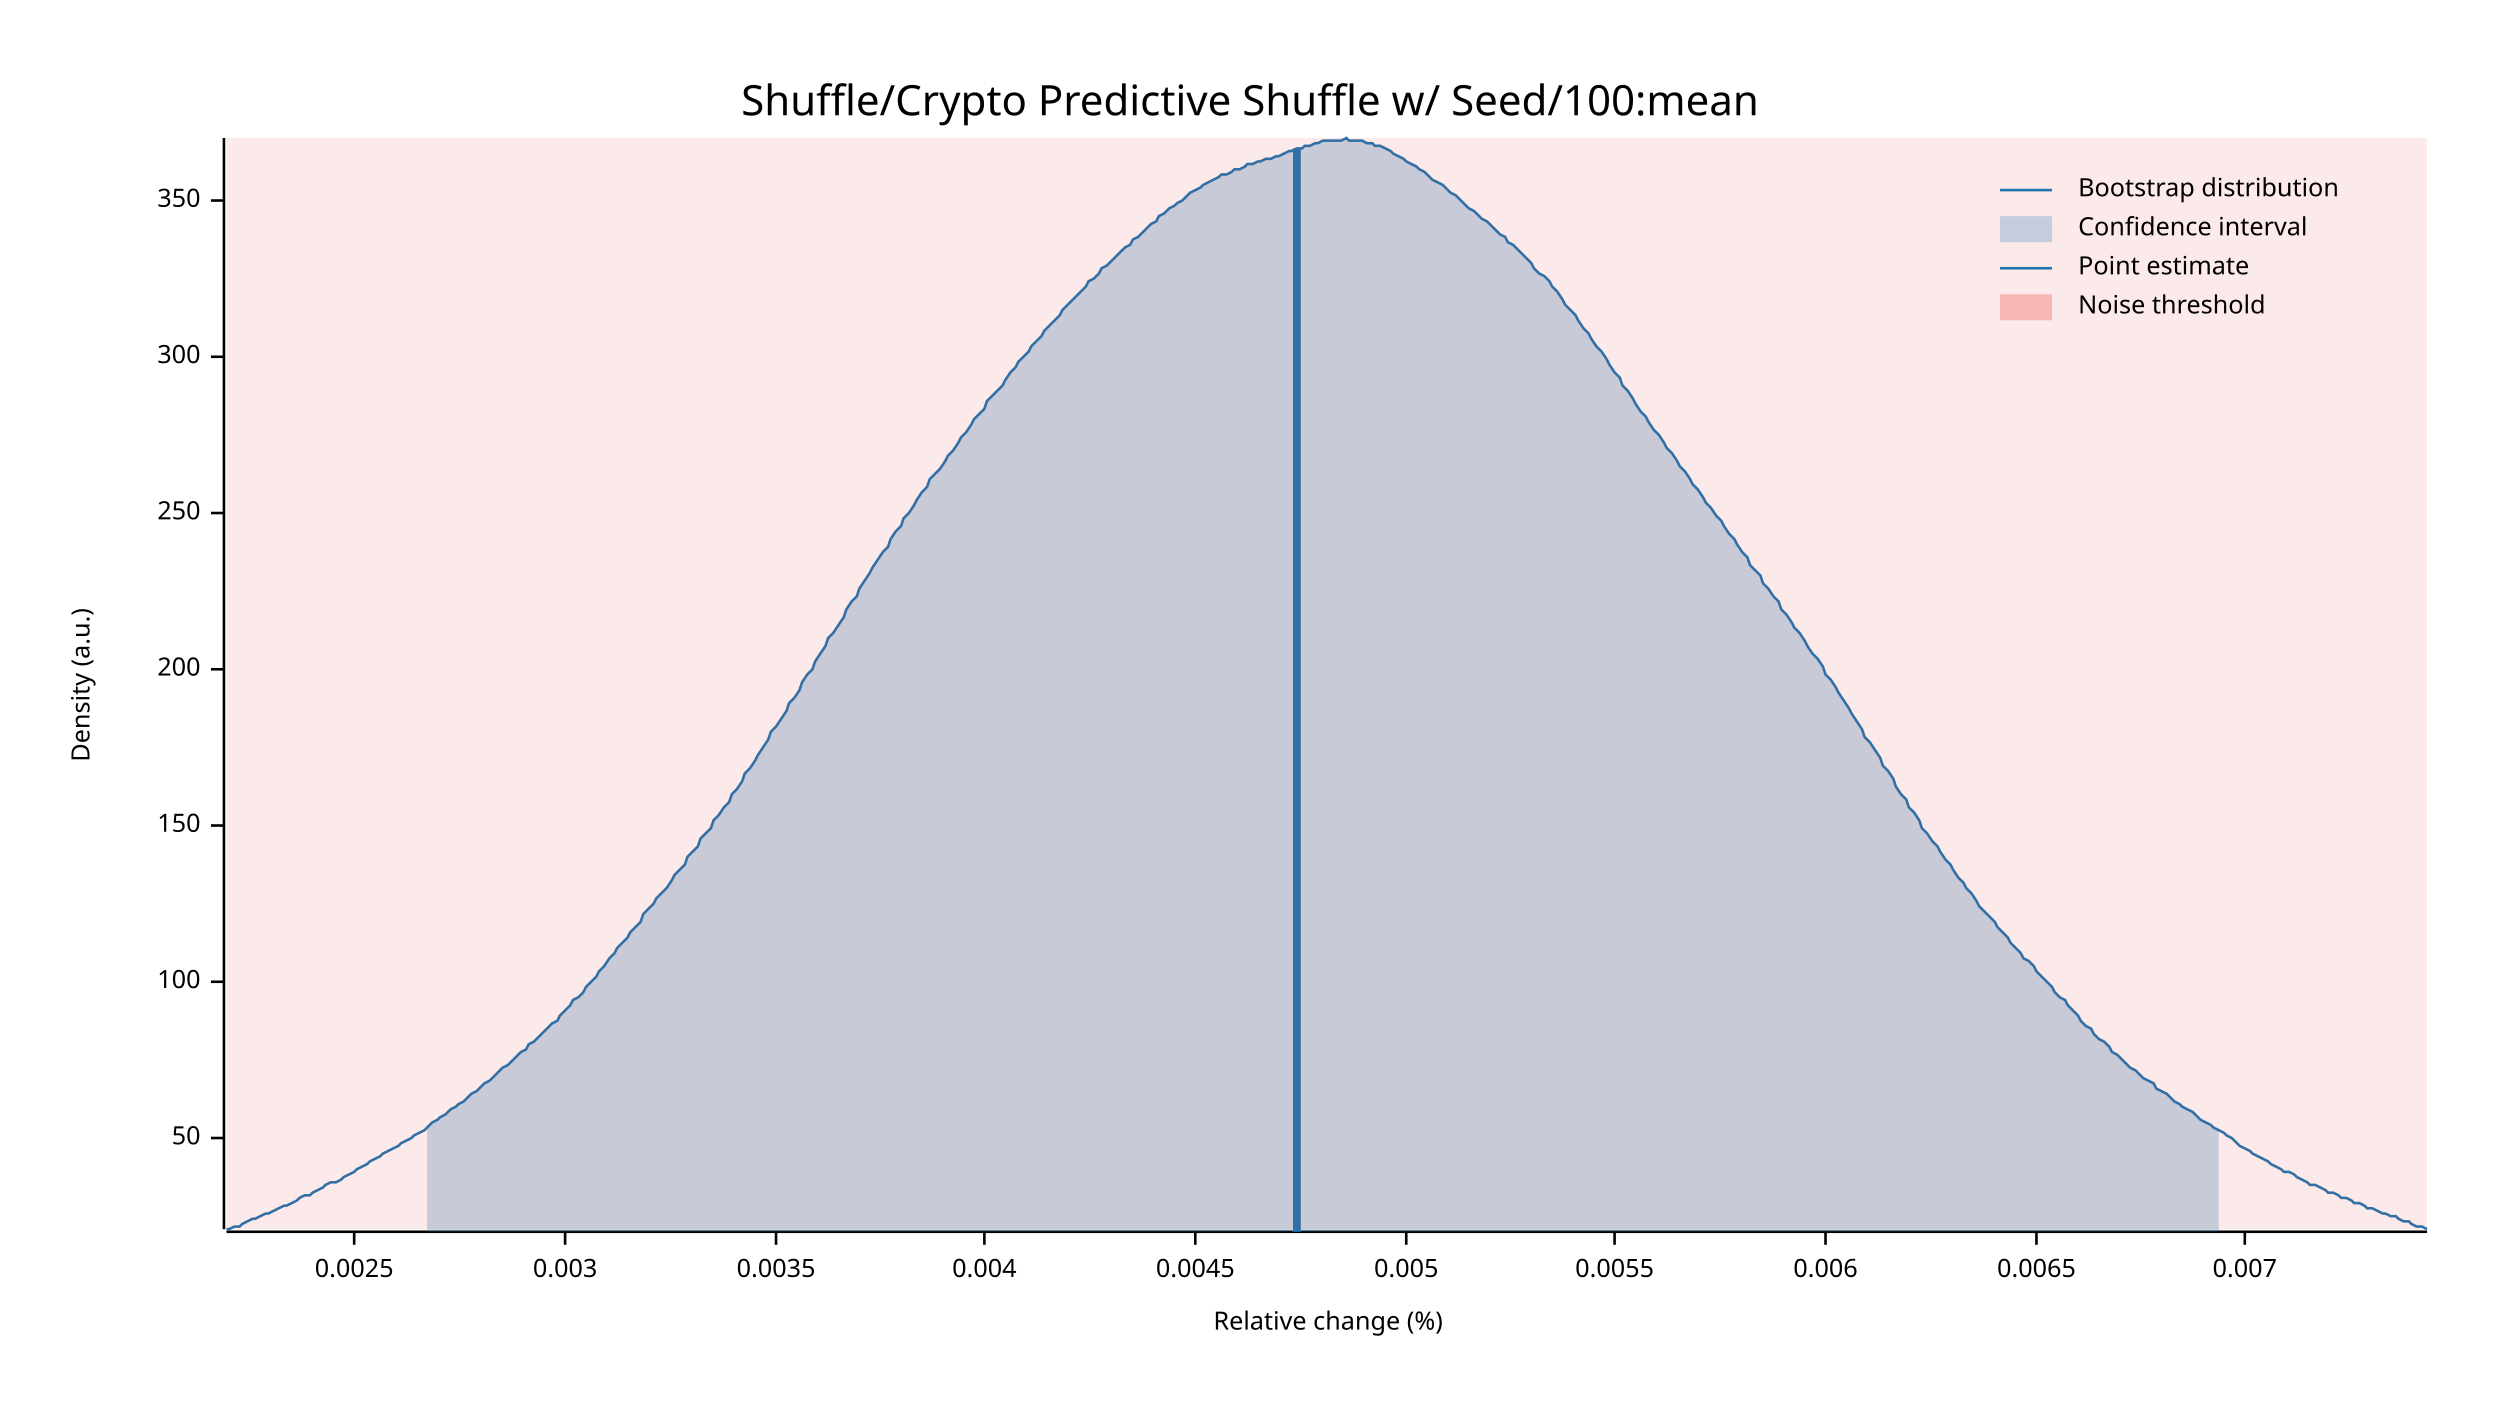
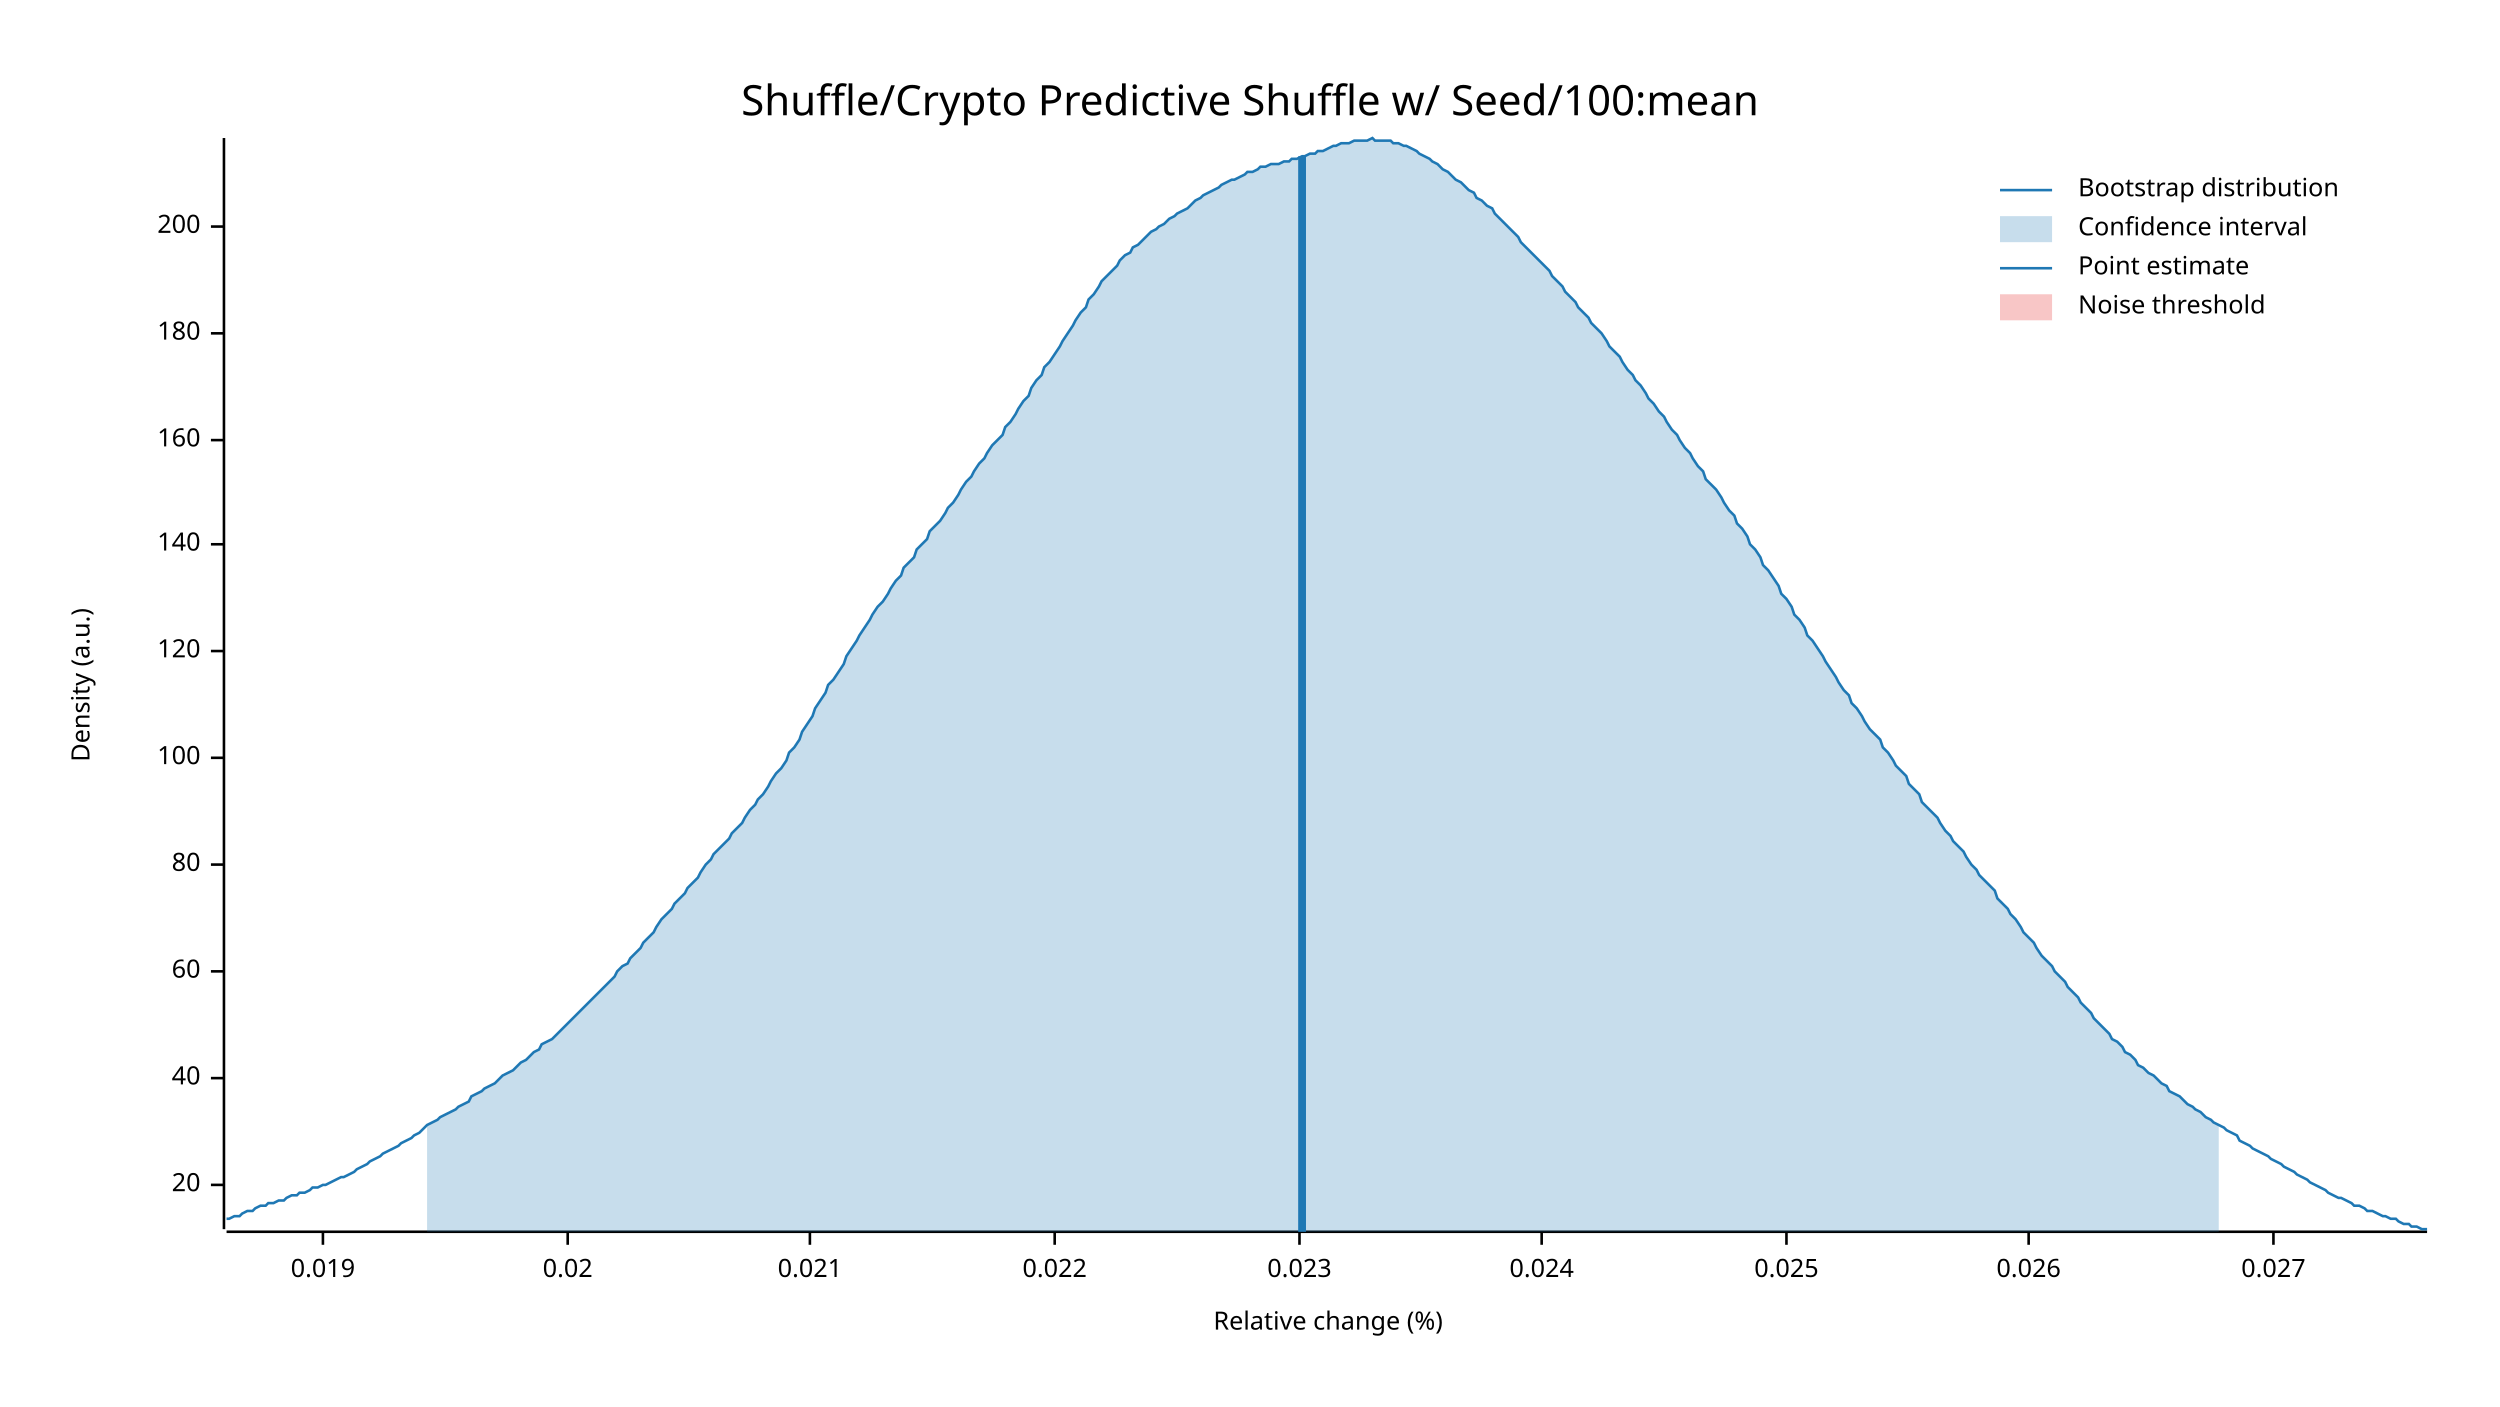
<svg xmlns="http://www.w3.org/2000/svg" width="960" height="540" viewBox="0 0 960 540">
  <text x="480" y="32" dy="0.76em" text-anchor="middle" font-family="sans-serif" font-size="16.129" opacity="1" fill="#000000">
Shuffle/Crypto Predictive Shuffle w/ Seed/100:mean
</text>
  <text x="27" y="263" dy="0.76em" text-anchor="middle" font-family="sans-serif" font-size="9.677" opacity="1" fill="#000000" transform="rotate(270, 27, 263)">
Density (a.u.)
</text>
  <text x="510" y="513" dy="-0.5ex" text-anchor="middle" font-family="sans-serif" font-size="9.677" opacity="1" fill="#000000">
Relative change (%)
</text>
  <polyline fill="none" opacity="1" stroke="#000000" stroke-width="1" points="86,53 86,472 " />
-   <text x="77" y="437" dy="0.5ex" text-anchor="end" font-family="sans-serif" font-size="9.677" opacity="1" fill="#000000">
- 50
+   <text x="77" y="455" dy="0.5ex" text-anchor="end" font-family="sans-serif" font-size="9.677" opacity="1" fill="#000000">
+ 20
</text>
-   <polyline fill="none" opacity="1" stroke="#000000" stroke-width="1" points="81,437 86,437 " />
-   <text x="77" y="377" dy="0.5ex" text-anchor="end" font-family="sans-serif" font-size="9.677" opacity="1" fill="#000000">
+   <polyline fill="none" opacity="1" stroke="#000000" stroke-width="1" points="81,455 86,455 " />
+   <text x="77" y="414" dy="0.5ex" text-anchor="end" font-family="sans-serif" font-size="9.677" opacity="1" fill="#000000">
+ 40
+ </text>
+   <polyline fill="none" opacity="1" stroke="#000000" stroke-width="1" points="81,414 86,414 " />
+   <text x="77" y="373" dy="0.5ex" text-anchor="end" font-family="sans-serif" font-size="9.677" opacity="1" fill="#000000">
+ 60
+ </text>
+   <polyline fill="none" opacity="1" stroke="#000000" stroke-width="1" points="81,373 86,373 " />
+   <text x="77" y="332" dy="0.5ex" text-anchor="end" font-family="sans-serif" font-size="9.677" opacity="1" fill="#000000">
+ 80
+ </text>
+   <polyline fill="none" opacity="1" stroke="#000000" stroke-width="1" points="81,332 86,332 " />
+   <text x="77" y="291" dy="0.5ex" text-anchor="end" font-family="sans-serif" font-size="9.677" opacity="1" fill="#000000">
100
</text>
-   <polyline fill="none" opacity="1" stroke="#000000" stroke-width="1" points="81,377 86,377 " />
-   <text x="77" y="317" dy="0.5ex" text-anchor="end" font-family="sans-serif" font-size="9.677" opacity="1" fill="#000000">
- 150
+   <polyline fill="none" opacity="1" stroke="#000000" stroke-width="1" points="81,291 86,291 " />
+   <text x="77" y="250" dy="0.5ex" text-anchor="end" font-family="sans-serif" font-size="9.677" opacity="1" fill="#000000">
+ 120
</text>
-   <polyline fill="none" opacity="1" stroke="#000000" stroke-width="1" points="81,317 86,317 " />
-   <text x="77" y="257" dy="0.5ex" text-anchor="end" font-family="sans-serif" font-size="9.677" opacity="1" fill="#000000">
+   <polyline fill="none" opacity="1" stroke="#000000" stroke-width="1" points="81,250 86,250 " />
+   <text x="77" y="209" dy="0.5ex" text-anchor="end" font-family="sans-serif" font-size="9.677" opacity="1" fill="#000000">
+ 140
+ </text>
+   <polyline fill="none" opacity="1" stroke="#000000" stroke-width="1" points="81,209 86,209 " />
+   <text x="77" y="169" dy="0.5ex" text-anchor="end" font-family="sans-serif" font-size="9.677" opacity="1" fill="#000000">
+ 160
+ </text>
+   <polyline fill="none" opacity="1" stroke="#000000" stroke-width="1" points="81,169 86,169 " />
+   <text x="77" y="128" dy="0.5ex" text-anchor="end" font-family="sans-serif" font-size="9.677" opacity="1" fill="#000000">
+ 180
+ </text>
+   <polyline fill="none" opacity="1" stroke="#000000" stroke-width="1" points="81,128 86,128 " />
+   <text x="77" y="87" dy="0.5ex" text-anchor="end" font-family="sans-serif" font-size="9.677" opacity="1" fill="#000000">
200
</text>
-   <polyline fill="none" opacity="1" stroke="#000000" stroke-width="1" points="81,257 86,257 " />
-   <text x="77" y="197" dy="0.5ex" text-anchor="end" font-family="sans-serif" font-size="9.677" opacity="1" fill="#000000">
- 250
+   <polyline fill="none" opacity="1" stroke="#000000" stroke-width="1" points="81,87 86,87 " />
+   <polyline fill="none" opacity="1" stroke="#000000" stroke-width="1" points="87,473 932,473 " />
+   <text x="124" y="483" dy="0.76em" text-anchor="middle" font-family="sans-serif" font-size="9.677" opacity="1" fill="#000000">
+ 0.019
</text>
-   <polyline fill="none" opacity="1" stroke="#000000" stroke-width="1" points="81,197 86,197 " />
-   <text x="77" y="137" dy="0.5ex" text-anchor="end" font-family="sans-serif" font-size="9.677" opacity="1" fill="#000000">
- 300
+   <polyline fill="none" opacity="1" stroke="#000000" stroke-width="1" points="124,473 124,478 " />
+   <text x="218" y="483" dy="0.76em" text-anchor="middle" font-family="sans-serif" font-size="9.677" opacity="1" fill="#000000">
+ 0.02
</text>
-   <polyline fill="none" opacity="1" stroke="#000000" stroke-width="1" points="81,137 86,137 " />
-   <text x="77" y="77" dy="0.5ex" text-anchor="end" font-family="sans-serif" font-size="9.677" opacity="1" fill="#000000">
- 350
+   <polyline fill="none" opacity="1" stroke="#000000" stroke-width="1" points="218,473 218,478 " />
+   <text x="311" y="483" dy="0.76em" text-anchor="middle" font-family="sans-serif" font-size="9.677" opacity="1" fill="#000000">
+ 0.021
</text>
-   <polyline fill="none" opacity="1" stroke="#000000" stroke-width="1" points="81,77 86,77 " />
-   <polyline fill="none" opacity="1" stroke="#000000" stroke-width="1" points="87,473 932,473 " />
-   <text x="136" y="483" dy="0.76em" text-anchor="middle" font-family="sans-serif" font-size="9.677" opacity="1" fill="#000000">
- 0.0025
+   <polyline fill="none" opacity="1" stroke="#000000" stroke-width="1" points="311,473 311,478 " />
+   <text x="405" y="483" dy="0.76em" text-anchor="middle" font-family="sans-serif" font-size="9.677" opacity="1" fill="#000000">
+ 0.022
</text>
-   <polyline fill="none" opacity="1" stroke="#000000" stroke-width="1" points="136,473 136,478 " />
-   <text x="217" y="483" dy="0.76em" text-anchor="middle" font-family="sans-serif" font-size="9.677" opacity="1" fill="#000000">
- 0.003
+   <polyline fill="none" opacity="1" stroke="#000000" stroke-width="1" points="405,473 405,478 " />
+   <text x="499" y="483" dy="0.76em" text-anchor="middle" font-family="sans-serif" font-size="9.677" opacity="1" fill="#000000">
+ 0.023
</text>
-   <polyline fill="none" opacity="1" stroke="#000000" stroke-width="1" points="217,473 217,478 " />
-   <text x="298" y="483" dy="0.76em" text-anchor="middle" font-family="sans-serif" font-size="9.677" opacity="1" fill="#000000">
- 0.0035
+   <polyline fill="none" opacity="1" stroke="#000000" stroke-width="1" points="499,473 499,478 " />
+   <text x="592" y="483" dy="0.76em" text-anchor="middle" font-family="sans-serif" font-size="9.677" opacity="1" fill="#000000">
+ 0.024
</text>
-   <polyline fill="none" opacity="1" stroke="#000000" stroke-width="1" points="298,473 298,478 " />
-   <text x="378" y="483" dy="0.76em" text-anchor="middle" font-family="sans-serif" font-size="9.677" opacity="1" fill="#000000">
- 0.004
+   <polyline fill="none" opacity="1" stroke="#000000" stroke-width="1" points="592,473 592,478 " />
+   <text x="686" y="483" dy="0.76em" text-anchor="middle" font-family="sans-serif" font-size="9.677" opacity="1" fill="#000000">
+ 0.025
</text>
-   <polyline fill="none" opacity="1" stroke="#000000" stroke-width="1" points="378,473 378,478 " />
-   <text x="459" y="483" dy="0.76em" text-anchor="middle" font-family="sans-serif" font-size="9.677" opacity="1" fill="#000000">
- 0.0045
+   <polyline fill="none" opacity="1" stroke="#000000" stroke-width="1" points="686,473 686,478 " />
+   <text x="779" y="483" dy="0.76em" text-anchor="middle" font-family="sans-serif" font-size="9.677" opacity="1" fill="#000000">
+ 0.026
</text>
-   <polyline fill="none" opacity="1" stroke="#000000" stroke-width="1" points="459,473 459,478 " />
-   <text x="540" y="483" dy="0.76em" text-anchor="middle" font-family="sans-serif" font-size="9.677" opacity="1" fill="#000000">
- 0.005
+   <polyline fill="none" opacity="1" stroke="#000000" stroke-width="1" points="779,473 779,478 " />
+   <text x="873" y="483" dy="0.76em" text-anchor="middle" font-family="sans-serif" font-size="9.677" opacity="1" fill="#000000">
+ 0.027
</text>
-   <polyline fill="none" opacity="1" stroke="#000000" stroke-width="1" points="540,473 540,478 " />
-   <text x="620" y="483" dy="0.76em" text-anchor="middle" font-family="sans-serif" font-size="9.677" opacity="1" fill="#000000">
- 0.0055
- </text>
-   <polyline fill="none" opacity="1" stroke="#000000" stroke-width="1" points="620,473 620,478 " />
-   <text x="701" y="483" dy="0.76em" text-anchor="middle" font-family="sans-serif" font-size="9.677" opacity="1" fill="#000000">
- 0.006
- </text>
-   <polyline fill="none" opacity="1" stroke="#000000" stroke-width="1" points="701,473 701,478 " />
-   <text x="782" y="483" dy="0.76em" text-anchor="middle" font-family="sans-serif" font-size="9.677" opacity="1" fill="#000000">
- 0.0065
- </text>
-   <polyline fill="none" opacity="1" stroke="#000000" stroke-width="1" points="782,473 782,478 " />
-   <text x="862" y="483" dy="0.76em" text-anchor="middle" font-family="sans-serif" font-size="9.677" opacity="1" fill="#000000">
- 0.007
- </text>
-   <polyline fill="none" opacity="1" stroke="#000000" stroke-width="1" points="862,473 862,478 " />
-   <polyline fill="none" opacity="1" stroke="#1F78B4" stroke-width="1" points="87,472 88,472 90,471 92,471 93,470 95,469 97,468 98,468 100,467 102,466 103,466 105,465 107,464 109,463 110,463 112,462 114,461 115,460 117,459 119,459 120,458 122,457 124,456 125,455 127,454 129,454 131,453 132,452 134,451 136,450 137,449 139,448 141,447 142,446 144,445 146,444 147,443 149,442 151,441 153,440 154,439 156,438 158,437 159,436 161,435 163,434 164,433 166,431 168,430 169,429 171,428 173,426 175,425 176,424 178,423 180,421 181,420 183,419 185,417 186,416 188,415 190,413 191,412 193,410 195,409 197,407 198,406 200,404 202,403 203,401 205,400 207,398 208,397 210,395 212,393 214,392 215,390 217,388 219,386 220,384 222,383 224,381 225,379 227,377 229,375 230,373 232,371 234,368 236,366 237,364 239,362 241,360 242,358 244,356 246,354 247,351 249,349 251,347 252,345 254,343 256,341 258,338 259,336 261,334 263,332 264,329 266,327 268,325 269,322 271,320 273,318 274,315 276,313 278,310 280,308 281,305 283,303 285,300 286,297 288,295 290,292 291,290 293,287 295,284 296,281 298,279 300,276 302,273 303,270 305,268 307,265 308,262 310,259 312,257 313,254 315,251 317,248 318,245 320,243 322,240 324,237 325,234 327,231 329,229 330,226 332,223 334,220 335,218 337,215 339,212 341,210 342,207 344,204 346,202 347,199 349,197 351,194 352,192 354,189 356,187 357,184 359,182 361,180 363,177 364,175 366,173 368,170 369,168 371,166 373,163 374,161 376,159 378,157 379,154 381,152 383,150 385,148 386,146 388,143 390,141 391,139 393,137 395,135 396,133 398,131 400,129 401,127 403,125 405,123 407,121 408,119 410,117 412,115 413,114 415,112 417,110 418,108 420,107 422,105 423,103 425,102 427,100 429,98 430,97 432,95 434,94 435,92 437,91 439,89 440,88 442,86 444,85 445,83 447,82 449,80 451,79 452,78 454,77 456,75 457,74 459,73 461,72 462,71 464,70 466,69 468,68 469,67 471,67 473,66 474,65 476,65 478,64 479,63 481,63 483,62 484,62 486,61 488,61 490,60 491,60 493,59 495,58 496,58 498,57 500,57 501,56 503,56 505,55 506,55 508,54 510,54 512,54 513,54 515,54 517,53 518,54 520,54 522,54 523,54 525,55 527,55 528,56 530,56 532,57 534,58 535,59 537,60 539,61 540,62 542,63 544,64 545,65 547,66 549,68 550,69 552,70 554,71 556,73 557,74 559,75 561,77 562,78 564,80 566,81 567,82 569,84 571,85 573,87 574,88 576,90 578,91 579,93 581,94 583,96 584,97 586,99 588,101 589,103 591,105 593,106 595,108 596,110 598,112 600,115 601,117 603,119 605,121 606,123 608,126 610,128 611,130 613,133 615,135 617,138 618,140 620,143 622,145 623,148 625,150 627,153 628,155 630,158 632,160 633,162 635,165 637,167 639,170 640,172 642,174 644,177 645,179 647,181 649,184 650,186 652,188 654,191 655,193 657,195 659,198 661,200 662,202 664,205 666,207 667,209 669,212 671,214 672,217 674,219 676,221 677,224 679,226 681,229 683,231 684,234 686,236 688,239 689,241 691,243 693,246 694,248 696,251 698,253 700,256 701,259 703,261 705,264 706,266 708,269 710,272 711,274 713,277 715,280 716,283 718,285 720,288 722,291 723,294 725,296 727,299 728,302 730,305 732,307 733,310 735,312 737,315 738,318 740,320 742,323 744,325 745,327 747,330 749,332 750,334 752,337 754,339 755,341 757,343 759,346 760,348 762,350 764,352 766,354 767,356 769,358 771,360 772,362 774,364 776,366 777,368 779,369 781,371 782,373 784,375 786,377 788,379 789,381 791,383 793,384 794,386 796,388 798,390 799,392 801,394 803,395 804,397 806,399 808,400 810,402 811,404 813,405 815,407 816,408 818,410 820,411 821,412 823,414 825,415 827,416 828,418 830,419 832,420 833,421 835,423 837,424 838,425 840,426 842,427 843,428 845,430 847,431 849,432 850,433 852,434 854,435 855,436 857,437 859,439 860,440 862,441 864,442 865,443 867,444 869,445 871,446 872,447 874,448 876,449 877,450 879,450 881,451 882,452 884,453 886,454 887,455 889,455 891,456 893,457 894,458 896,458 898,459 899,460 901,460 903,461 904,462 906,462 908,463 909,464 911,464 913,465 915,466 916,466 918,467 920,467 921,468 923,469 925,469 926,470 928,471 930,471 932,472 " />
-   <polygon opacity="0.25" fill="#1F78B4" points="164,433 166,431 168,430 169,429 171,428 173,426 175,425 176,424 178,423 180,421 181,420 183,419 185,417 186,416 188,415 190,413 191,412 193,410 195,409 197,407 198,406 200,404 202,403 203,401 205,400 207,398 208,397 210,395 212,393 214,392 215,390 217,388 219,386 220,384 222,383 224,381 225,379 227,377 229,375 230,373 232,371 234,368 236,366 237,364 239,362 241,360 242,358 244,356 246,354 247,351 249,349 251,347 252,345 254,343 256,341 258,338 259,336 261,334 263,332 264,329 266,327 268,325 269,322 271,320 273,318 274,315 276,313 278,310 280,308 281,305 283,303 285,300 286,297 288,295 290,292 291,290 293,287 295,284 296,281 298,279 300,276 302,273 303,270 305,268 307,265 308,262 310,259 312,257 313,254 315,251 317,248 318,245 320,243 322,240 324,237 325,234 327,231 329,229 330,226 332,223 334,220 335,218 337,215 339,212 341,210 342,207 344,204 346,202 347,199 349,197 351,194 352,192 354,189 356,187 357,184 359,182 361,180 363,177 364,175 366,173 368,170 369,168 371,166 373,163 374,161 376,159 378,157 379,154 381,152 383,150 385,148 386,146 388,143 390,141 391,139 393,137 395,135 396,133 398,131 400,129 401,127 403,125 405,123 407,121 408,119 410,117 412,115 413,114 415,112 417,110 418,108 420,107 422,105 423,103 425,102 427,100 429,98 430,97 432,95 434,94 435,92 437,91 439,89 440,88 442,86 444,85 445,83 447,82 449,80 451,79 452,78 454,77 456,75 457,74 459,73 461,72 462,71 464,70 466,69 468,68 469,67 471,67 473,66 474,65 476,65 478,64 479,63 481,63 483,62 484,62 486,61 488,61 490,60 491,60 493,59 495,58 496,58 498,57 500,57 501,56 503,56 505,55 506,55 508,54 510,54 512,54 513,54 515,54 517,53 518,54 520,54 522,54 523,54 525,55 527,55 528,56 530,56 532,57 534,58 535,59 537,60 539,61 540,62 542,63 544,64 545,65 547,66 549,68 550,69 552,70 554,71 556,73 557,74 559,75 561,77 562,78 564,80 566,81 567,82 569,84 571,85 573,87 574,88 576,90 578,91 579,93 581,94 583,96 584,97 586,99 588,101 589,103 591,105 593,106 595,108 596,110 598,112 600,115 601,117 603,119 605,121 606,123 608,126 610,128 611,130 613,133 615,135 617,138 618,140 620,143 622,145 623,148 625,150 627,153 628,155 630,158 632,160 633,162 635,165 637,167 639,170 640,172 642,174 644,177 645,179 647,181 649,184 650,186 652,188 654,191 655,193 657,195 659,198 661,200 662,202 664,205 666,207 667,209 669,212 671,214 672,217 674,219 676,221 677,224 679,226 681,229 683,231 684,234 686,236 688,239 689,241 691,243 693,246 694,248 696,251 698,253 700,256 701,259 703,261 705,264 706,266 708,269 710,272 711,274 713,277 715,280 716,283 718,285 720,288 722,291 723,294 725,296 727,299 728,302 730,305 732,307 733,310 735,312 737,315 738,318 740,320 742,323 744,325 745,327 747,330 749,332 750,334 752,337 754,339 755,341 757,343 759,346 760,348 762,350 764,352 766,354 767,356 769,358 771,360 772,362 774,364 776,366 777,368 779,369 781,371 782,373 784,375 786,377 788,379 789,381 791,383 793,384 794,386 796,388 798,390 799,392 801,394 803,395 804,397 806,399 808,400 810,402 811,404 813,405 815,407 816,408 818,410 820,411 821,412 823,414 825,415 827,416 828,418 830,419 832,420 833,421 835,423 837,424 838,425 840,426 842,427 843,428 845,430 847,431 849,432 850,433 852,434 852,473 164,473 " />
-   <polyline fill="none" opacity="1" stroke="#1F78B4" stroke-width="3" points="498,473 498,57 " />
-   <rect x="87" y="53" width="845" height="419" opacity="0.1" fill="#E31A1C" stroke="none" />
+   <polyline fill="none" opacity="1" stroke="#000000" stroke-width="1" points="873,473 873,478 " />
+   <polyline fill="none" opacity="1" stroke="#1F78B4" stroke-width="1" points="87,468 88,468 90,467 92,467 93,466 95,465 97,465 98,464 100,463 102,463 103,462 105,462 107,461 109,461 110,460 112,459 114,459 115,458 117,458 119,457 120,456 122,456 124,455 125,455 127,454 129,453 131,452 132,452 134,451 136,450 137,449 139,448 141,447 142,446 144,445 146,444 147,443 149,442 151,441 153,440 154,439 156,438 158,437 159,436 161,435 163,433 164,432 166,431 168,430 169,429 171,428 173,427 175,426 176,425 178,424 180,423 181,421 183,420 185,419 186,418 188,417 190,416 191,415 193,413 195,412 197,411 198,410 200,408 202,407 203,406 205,404 207,403 208,401 210,400 212,399 214,397 215,396 217,394 219,392 220,391 222,389 224,387 225,386 227,384 229,382 230,381 232,379 234,377 236,375 237,373 239,371 241,370 242,368 244,366 246,364 247,362 249,360 251,358 252,356 254,353 256,351 258,349 259,347 261,345 263,343 264,341 266,339 268,337 269,335 271,332 273,330 274,328 276,326 278,324 280,322 281,320 283,318 285,316 286,314 288,311 290,309 291,307 293,305 295,302 296,300 298,297 300,295 302,292 303,289 305,287 307,284 308,281 310,278 312,275 313,272 315,269 317,266 318,263 320,261 322,258 324,255 325,252 327,249 329,246 330,244 332,241 334,238 335,236 337,233 339,231 341,228 342,226 344,223 346,221 347,218 349,216 351,214 352,211 354,209 356,207 357,204 359,202 361,200 363,197 364,195 366,193 368,190 369,188 371,185 373,183 374,181 376,178 378,176 379,174 381,171 383,169 385,167 386,164 388,162 390,159 391,157 393,154 395,152 396,149 398,146 400,144 401,141 403,139 405,136 407,133 408,131 410,128 412,125 413,123 415,120 417,118 418,115 420,113 422,110 423,108 425,106 427,104 429,102 430,100 432,98 434,97 435,95 437,94 439,92 440,91 442,89 444,88 445,87 447,86 449,84 451,83 452,82 454,81 456,80 457,79 459,77 461,76 462,75 464,74 466,73 468,72 469,71 471,70 473,69 474,69 476,68 478,67 479,66 481,66 483,65 484,64 486,64 488,63 490,63 491,63 493,62 495,62 496,61 498,61 500,60 501,60 503,59 505,59 506,58 508,58 510,57 512,56 513,56 515,55 517,55 518,55 520,54 522,54 523,54 525,54 527,53 528,54 530,54 532,54 534,54 535,55 537,55 539,56 540,56 542,57 544,58 545,59 547,60 549,61 550,62 552,63 554,65 556,66 557,67 559,69 561,70 562,71 564,73 566,74 567,76 569,77 571,79 573,80 574,82 576,84 578,86 579,87 581,89 583,91 584,93 586,95 588,97 589,98 591,100 593,102 595,104 596,106 598,108 600,110 601,112 603,114 605,116 606,118 608,120 610,122 611,124 613,126 615,128 617,131 618,133 620,135 622,137 623,139 625,142 627,144 628,146 630,148 632,151 633,153 635,155 637,158 639,160 640,162 642,165 644,167 645,169 647,172 649,174 650,176 652,179 654,181 655,184 657,186 659,188 661,191 662,193 664,196 666,198 667,201 669,203 671,206 672,209 674,211 676,214 677,217 679,219 681,222 683,225 684,228 686,230 688,233 689,236 691,238 693,241 694,244 696,246 698,249 700,252 701,254 703,257 705,260 706,262 708,265 710,267 711,270 713,272 715,275 716,277 718,280 720,282 722,284 723,287 725,289 727,292 728,294 730,296 732,298 733,301 735,303 737,305 738,308 740,310 742,312 744,314 745,316 747,319 749,321 750,323 752,325 754,327 755,329 757,332 759,334 760,336 762,338 764,340 766,342 767,345 769,347 771,349 772,351 774,353 776,356 777,358 779,360 781,362 782,364 784,367 786,369 788,371 789,373 791,375 793,377 794,379 796,381 798,383 799,385 801,387 803,389 804,391 806,393 808,395 810,397 811,399 813,400 815,402 816,404 818,405 820,407 821,409 823,410 825,412 827,413 828,414 830,416 832,417 833,419 835,420 837,421 838,422 840,424 842,425 843,426 845,427 847,429 849,430 850,431 852,432 854,433 855,434 857,435 859,436 860,438 862,439 864,440 865,441 867,442 869,443 871,444 872,445 874,446 876,447 877,448 879,449 881,450 882,451 884,452 886,453 887,454 889,455 891,456 893,457 894,458 896,459 898,460 899,460 901,461 903,462 904,463 906,463 908,464 909,465 911,465 913,466 915,467 916,467 918,468 920,468 921,469 923,470 925,470 926,471 928,471 930,472 932,472 " />
+   <polygon opacity="0.25" fill="#1F78B4" points="164,432 166,431 168,430 169,429 171,428 173,427 175,426 176,425 178,424 180,423 181,421 183,420 185,419 186,418 188,417 190,416 191,415 193,413 195,412 197,411 198,410 200,408 202,407 203,406 205,404 207,403 208,401 210,400 212,399 214,397 215,396 217,394 219,392 220,391 222,389 224,387 225,386 227,384 229,382 230,381 232,379 234,377 236,375 237,373 239,371 241,370 242,368 244,366 246,364 247,362 249,360 251,358 252,356 254,353 256,351 258,349 259,347 261,345 263,343 264,341 266,339 268,337 269,335 271,332 273,330 274,328 276,326 278,324 280,322 281,320 283,318 285,316 286,314 288,311 290,309 291,307 293,305 295,302 296,300 298,297 300,295 302,292 303,289 305,287 307,284 308,281 310,278 312,275 313,272 315,269 317,266 318,263 320,261 322,258 324,255 325,252 327,249 329,246 330,244 332,241 334,238 335,236 337,233 339,231 341,228 342,226 344,223 346,221 347,218 349,216 351,214 352,211 354,209 356,207 357,204 359,202 361,200 363,197 364,195 366,193 368,190 369,188 371,185 373,183 374,181 376,178 378,176 379,174 381,171 383,169 385,167 386,164 388,162 390,159 391,157 393,154 395,152 396,149 398,146 400,144 401,141 403,139 405,136 407,133 408,131 410,128 412,125 413,123 415,120 417,118 418,115 420,113 422,110 423,108 425,106 427,104 429,102 430,100 432,98 434,97 435,95 437,94 439,92 440,91 442,89 444,88 445,87 447,86 449,84 451,83 452,82 454,81 456,80 457,79 459,77 461,76 462,75 464,74 466,73 468,72 469,71 471,70 473,69 474,69 476,68 478,67 479,66 481,66 483,65 484,64 486,64 488,63 490,63 491,63 493,62 495,62 496,61 498,61 500,60 501,60 503,59 505,59 506,58 508,58 510,57 512,56 513,56 515,55 517,55 518,55 520,54 522,54 523,54 525,54 527,53 528,54 530,54 532,54 534,54 535,55 537,55 539,56 540,56 542,57 544,58 545,59 547,60 549,61 550,62 552,63 554,65 556,66 557,67 559,69 561,70 562,71 564,73 566,74 567,76 569,77 571,79 573,80 574,82 576,84 578,86 579,87 581,89 583,91 584,93 586,95 588,97 589,98 591,100 593,102 595,104 596,106 598,108 600,110 601,112 603,114 605,116 606,118 608,120 610,122 611,124 613,126 615,128 617,131 618,133 620,135 622,137 623,139 625,142 627,144 628,146 630,148 632,151 633,153 635,155 637,158 639,160 640,162 642,165 644,167 645,169 647,172 649,174 650,176 652,179 654,181 655,184 657,186 659,188 661,191 662,193 664,196 666,198 667,201 669,203 671,206 672,209 674,211 676,214 677,217 679,219 681,222 683,225 684,228 686,230 688,233 689,236 691,238 693,241 694,244 696,246 698,249 700,252 701,254 703,257 705,260 706,262 708,265 710,267 711,270 713,272 715,275 716,277 718,280 720,282 722,284 723,287 725,289 727,292 728,294 730,296 732,298 733,301 735,303 737,305 738,308 740,310 742,312 744,314 745,316 747,319 749,321 750,323 752,325 754,327 755,329 757,332 759,334 760,336 762,338 764,340 766,342 767,345 769,347 771,349 772,351 774,353 776,356 777,358 779,360 781,362 782,364 784,367 786,369 788,371 789,373 791,375 793,377 794,379 796,381 798,383 799,385 801,387 803,389 804,391 806,393 808,395 810,397 811,399 813,400 815,402 816,404 818,405 820,407 821,409 823,410 825,412 827,413 828,414 830,416 832,417 833,419 835,420 837,421 838,422 840,424 842,425 843,426 845,427 847,429 849,430 850,431 852,432 852,473 164,473 " />
+   <polyline fill="none" opacity="1" stroke="#1F78B4" stroke-width="3" points="500,473 500,60 " />
+   <rect x="509" y="53" width="0" height="419" opacity="0.1" fill="#E31A1C" stroke="none" />
  <text x="798" y="68" dy="0.76em" text-anchor="start" font-family="sans-serif" font-size="9.677" opacity="1" fill="#000000">
Bootstrap distribution
</text>
  <text x="798" y="83" dy="0.76em" text-anchor="start" font-family="sans-serif" font-size="9.677" opacity="1" fill="#000000">
Confidence interval
</text>
  <text x="798" y="98" dy="0.76em" text-anchor="start" font-family="sans-serif" font-size="9.677" opacity="1" fill="#000000">
Point estimate
</text>
  <text x="798" y="113" dy="0.76em" text-anchor="start" font-family="sans-serif" font-size="9.677" opacity="1" fill="#000000">
Noise threshold
</text>
  <polyline fill="none" opacity="1" stroke="#1F78B4" stroke-width="1" points="768,73 788,73 " />
  <rect x="768" y="83" width="20" height="10" opacity="0.25" fill="#1F78B4" stroke="none" />
  <polyline fill="none" opacity="1" stroke="#1F78B4" stroke-width="1" points="768,103 788,103 " />
  <rect x="768" y="113" width="20" height="10" opacity="0.25" fill="#E31A1C" stroke="none" />
</svg>
